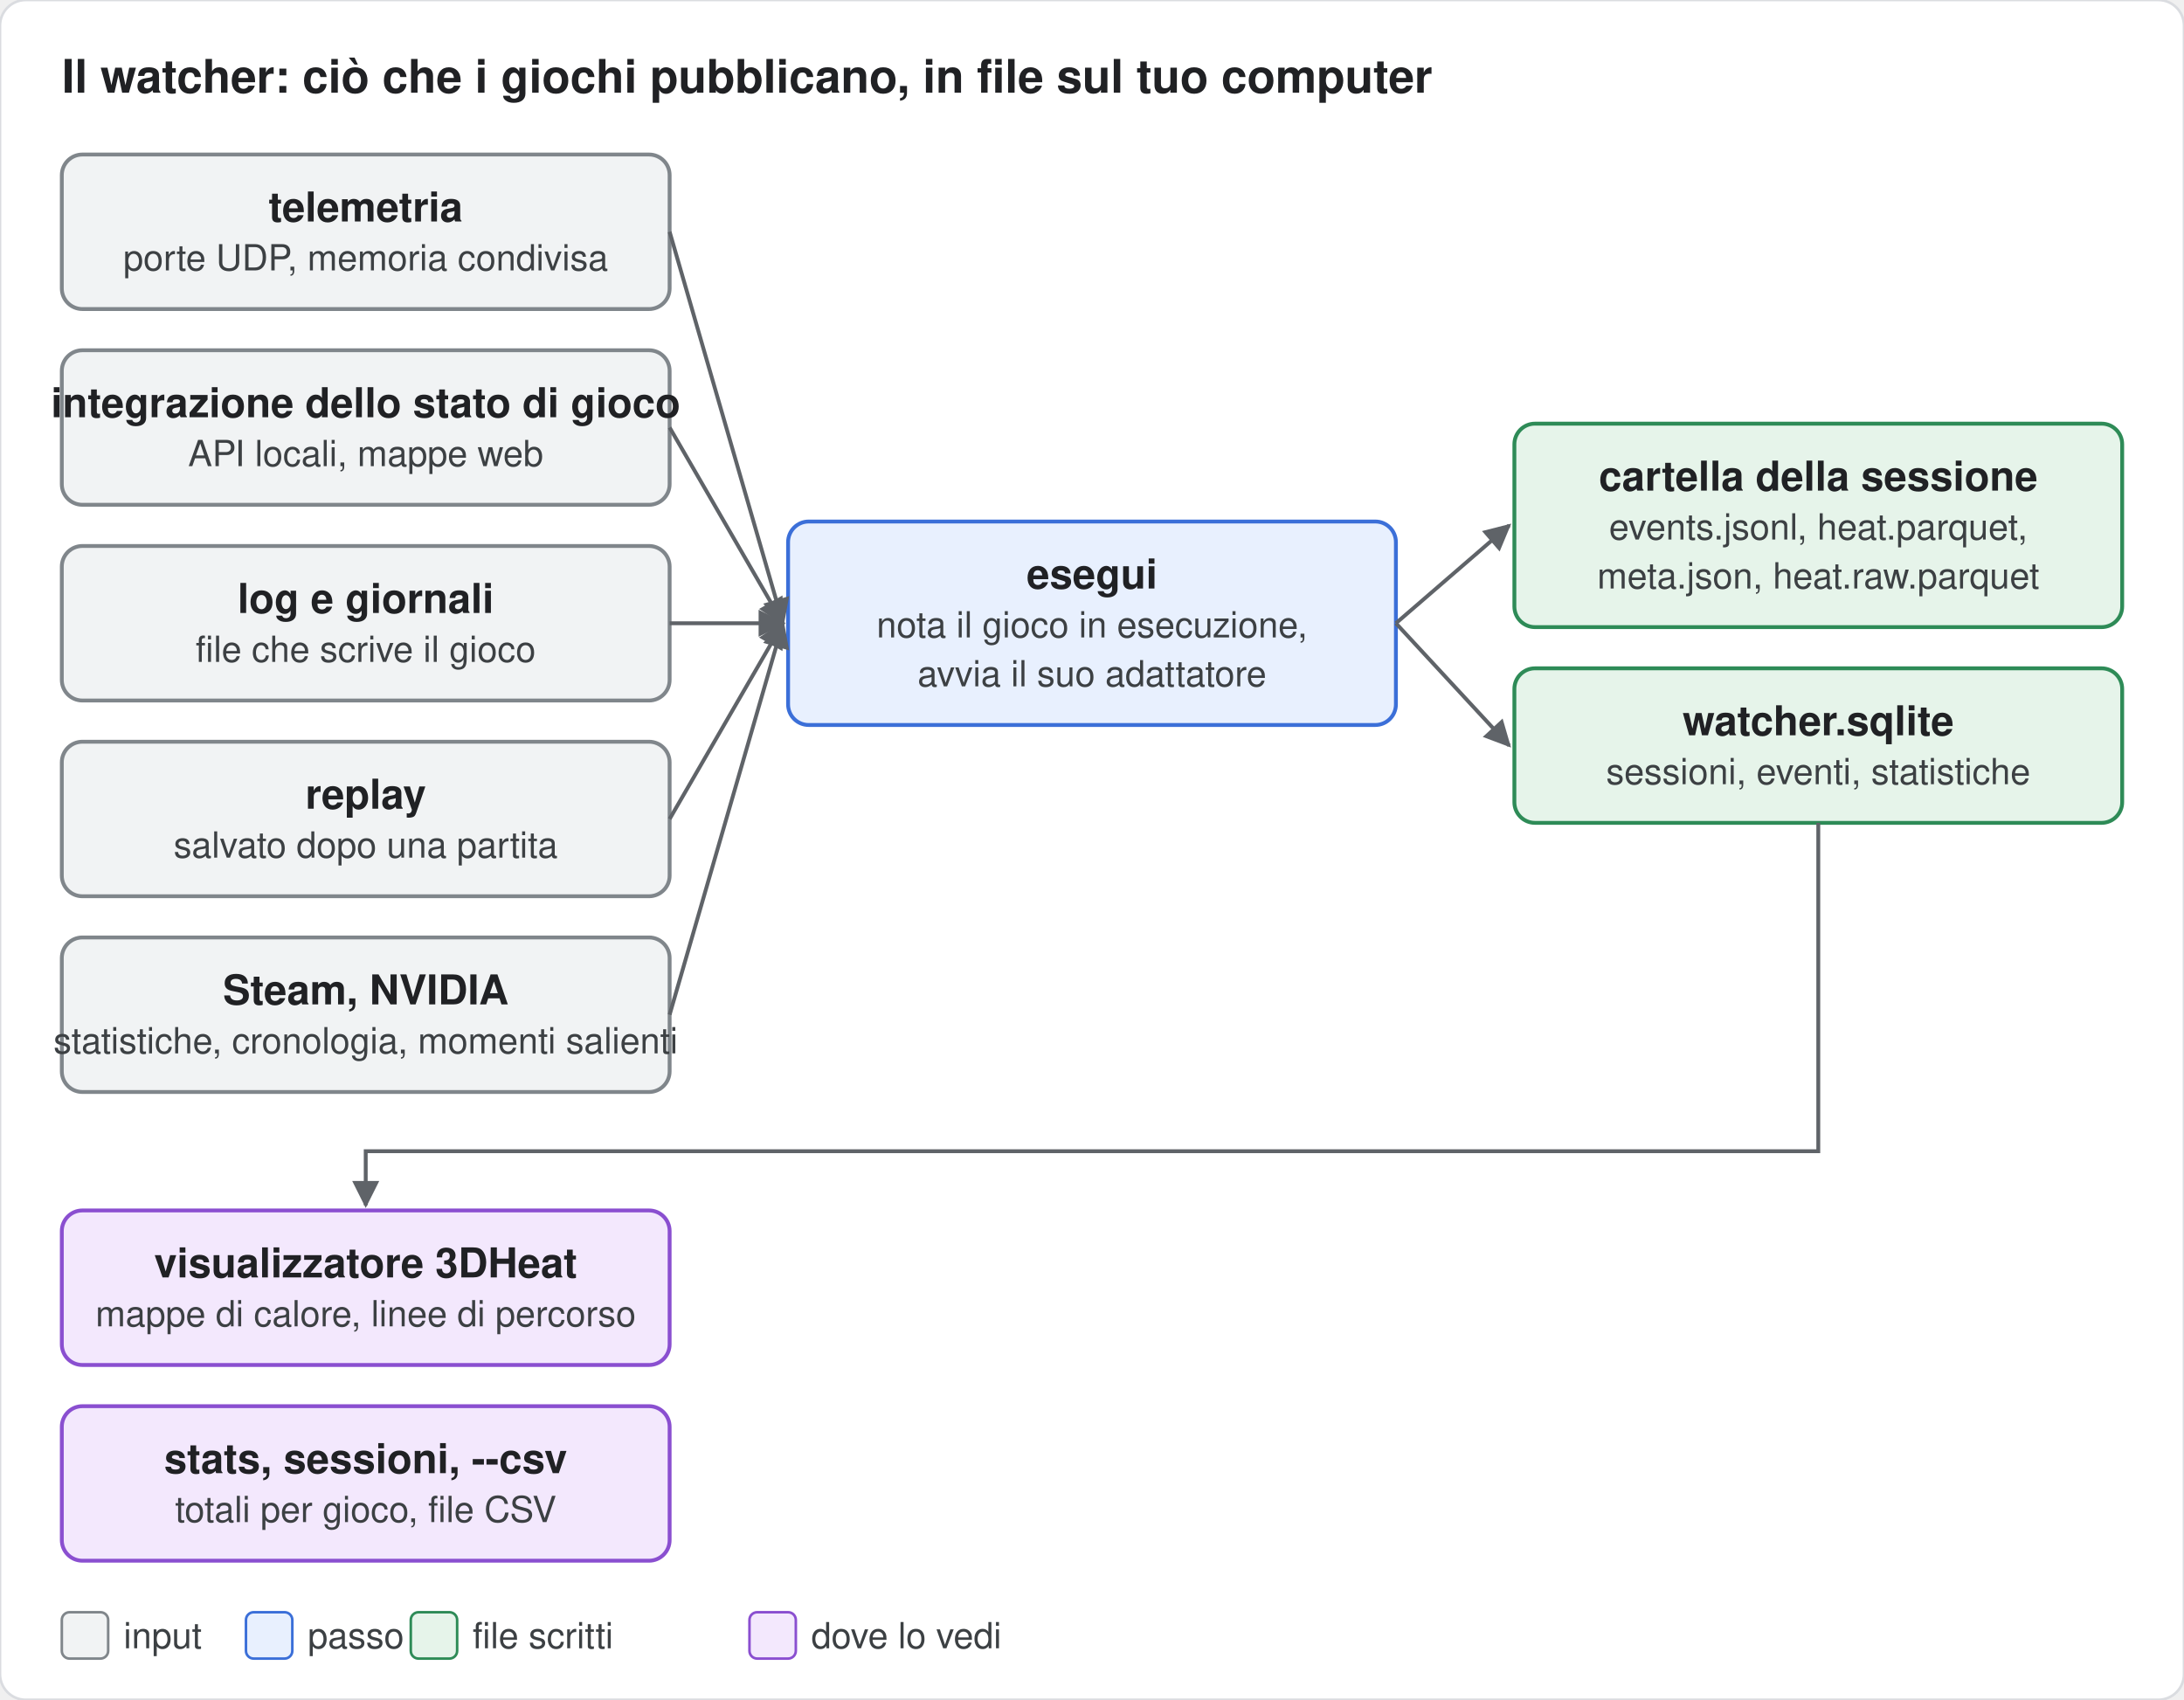
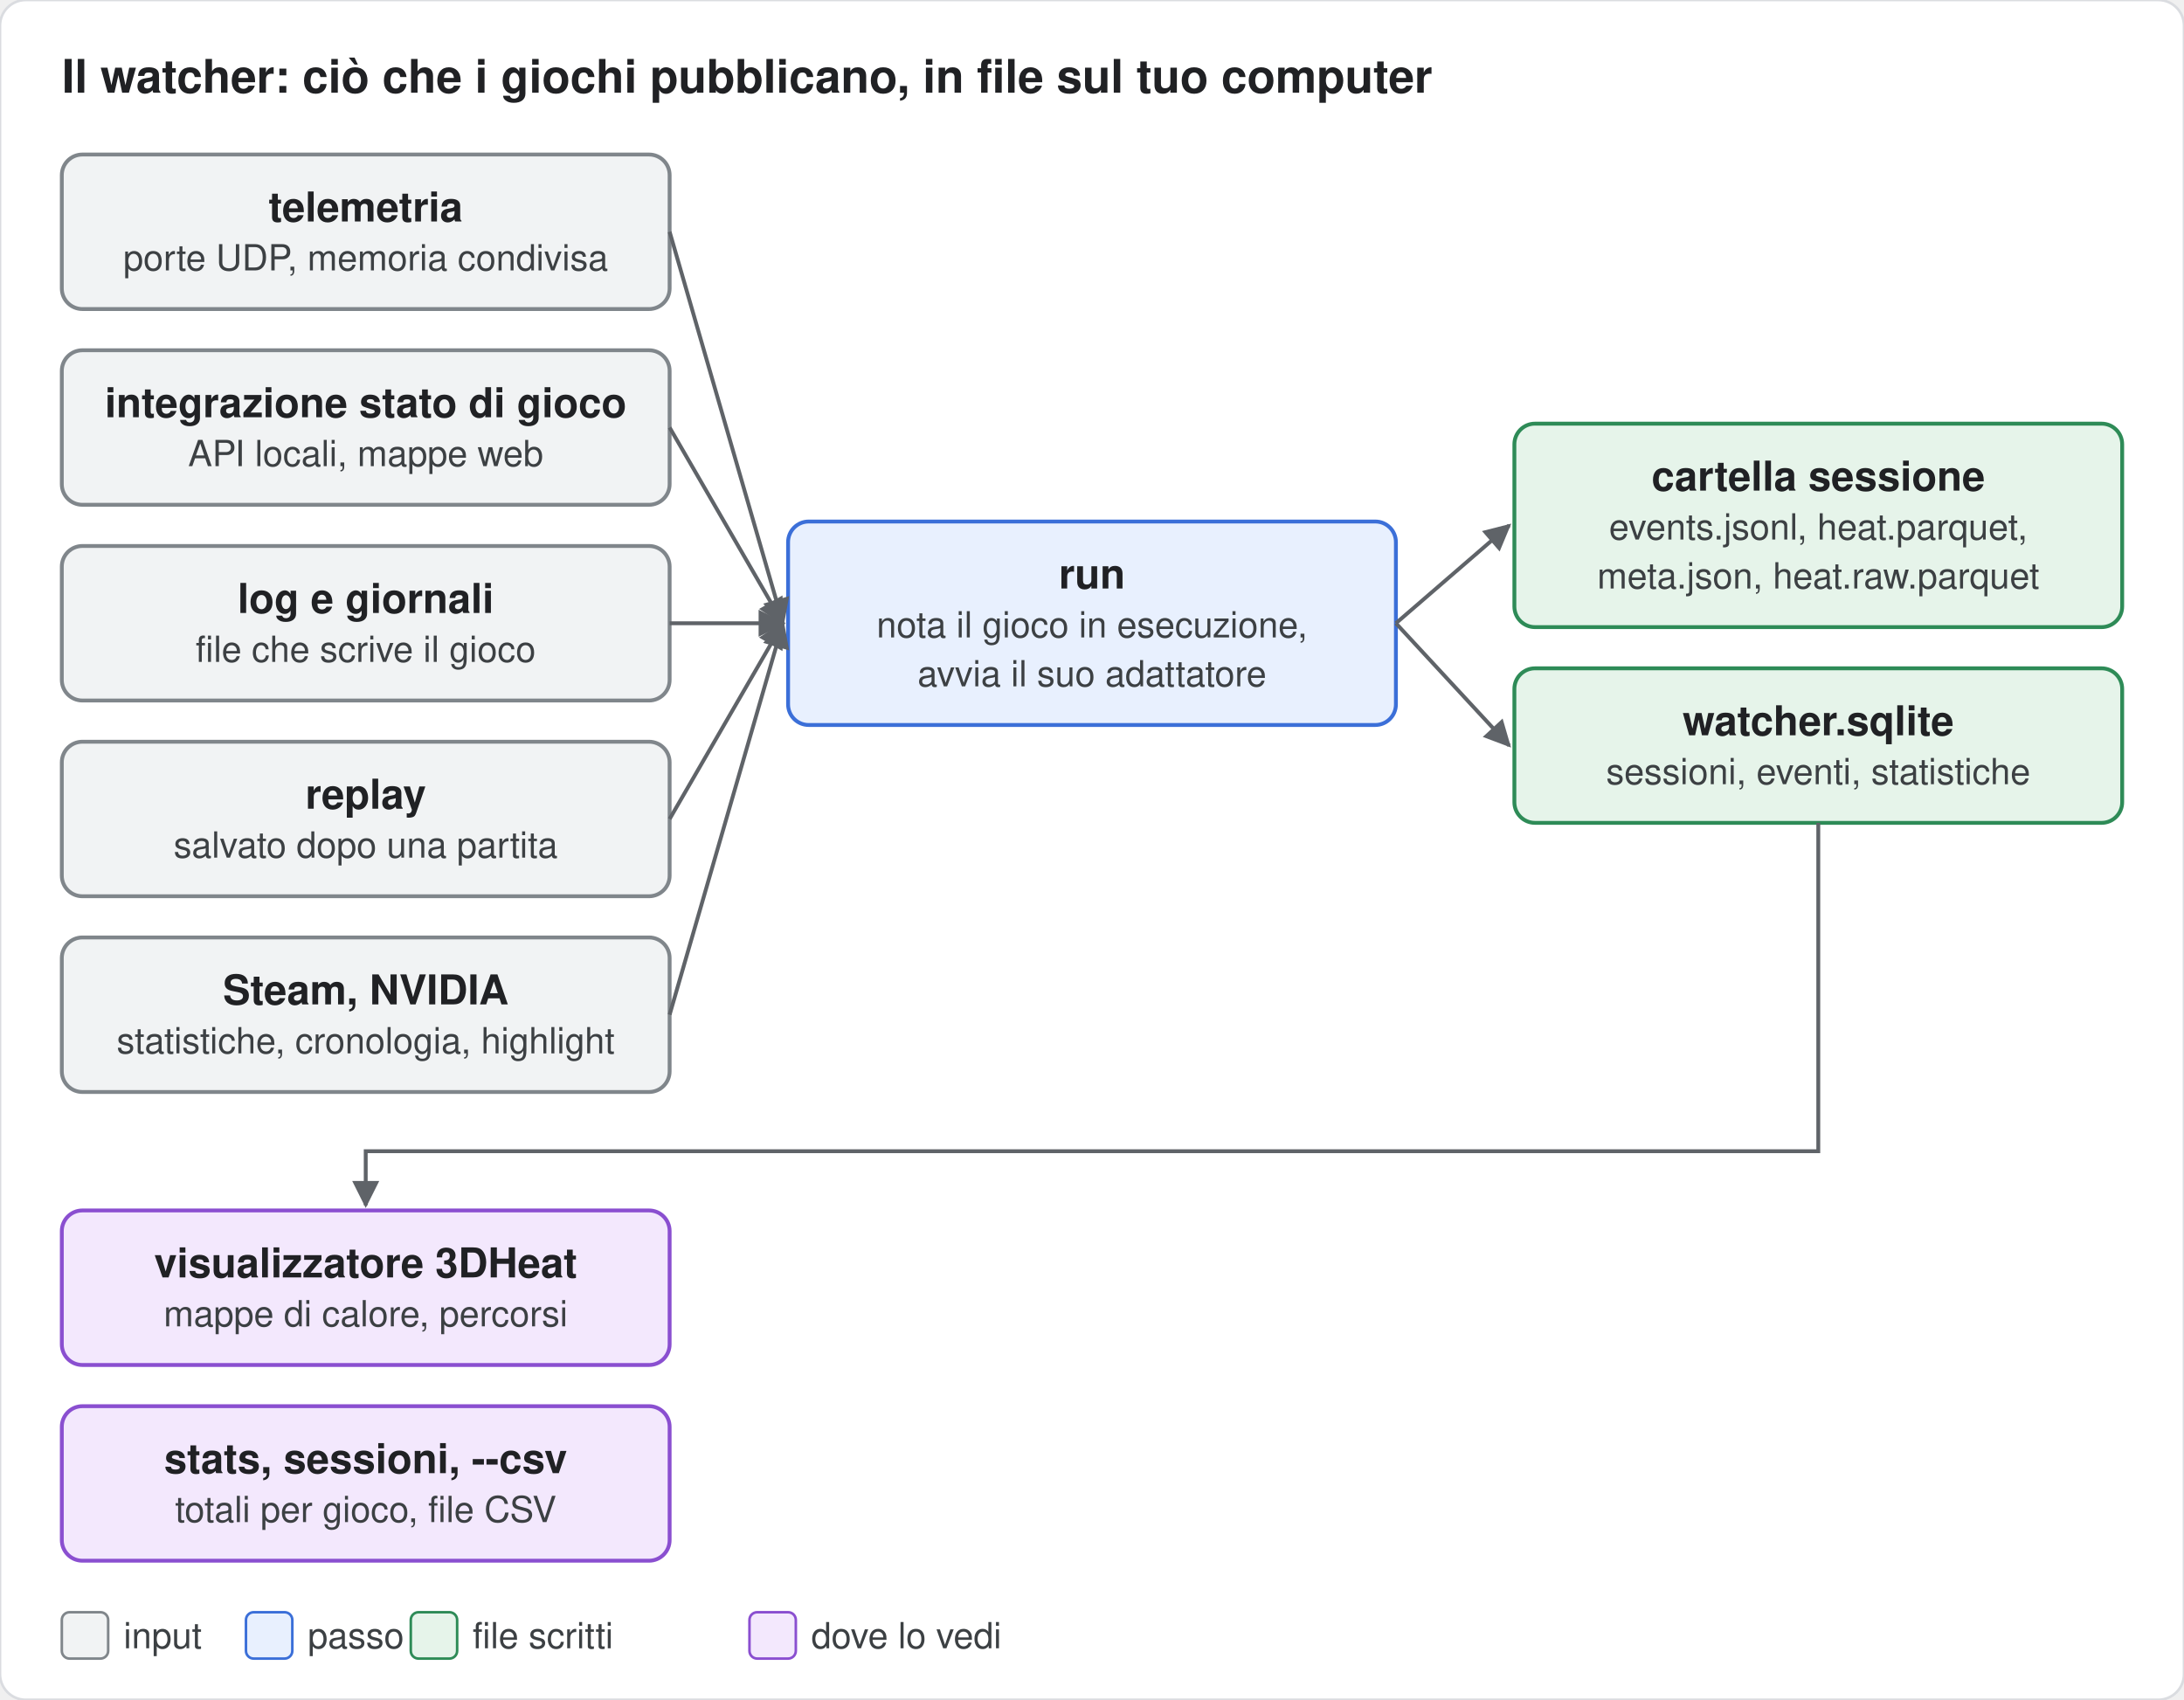
<svg xmlns="http://www.w3.org/2000/svg" width="848" height="660" viewBox="0 0 848 660" font-family="Segoe UI,Helvetica,Arial,sans-serif" role="img" aria-label="The watcher: what games publish, into files on your machine">
  <defs>
    <marker id="a" viewBox="0 0 10 10" refX="9" refY="5" markerWidth="7" markerHeight="7" orient="auto">
      <path d="M0,0 L10,5 L0,10 z" fill="#5f6368" />
    </marker>
  </defs>
  <rect width="848" height="660" rx="10" fill="#ffffff" stroke="#dadce0" />
  <text x="24" y="36" font-size="18" font-weight="600" fill="#202124">Il watcher: ciò che i giochi pubblicano, in file sul tuo computer</text>
  <rect x="24" y="60.0" width="236" height="60" rx="8" fill="#f1f3f4" stroke="#80868b" stroke-width="1.5" />
  <text x="142.0" y="86.0" text-anchor="middle" font-weight="600" font-size="16" fill="#202124">telemetria</text>
  <text x="142.0" y="105.0" text-anchor="middle" font-size="14" fill="#3c4043">porte UDP, memoria condivisa</text>
  <rect x="24" y="136.0" width="236" height="60" rx="8" fill="#f1f3f4" stroke="#80868b" stroke-width="1.5" />
-   <text x="142.0" y="162.0" text-anchor="middle" font-weight="600" font-size="16" fill="#202124">integrazione dello stato di gioco</text>
+   <text x="142.0" y="162.0" text-anchor="middle" font-weight="600" font-size="16" fill="#202124">integrazione stato di gioco</text>
  <text x="142.0" y="181.0" text-anchor="middle" font-size="14" fill="#3c4043">API locali, mappe web</text>
  <rect x="24" y="212.0" width="236" height="60" rx="8" fill="#f1f3f4" stroke="#80868b" stroke-width="1.5" />
  <text x="142.0" y="238.0" text-anchor="middle" font-weight="600" font-size="16" fill="#202124">log e giornali</text>
  <text x="142.0" y="257.0" text-anchor="middle" font-size="14" fill="#3c4043">file che scrive il gioco</text>
  <rect x="24" y="288.0" width="236" height="60" rx="8" fill="#f1f3f4" stroke="#80868b" stroke-width="1.5" />
  <text x="142.0" y="314.0" text-anchor="middle" font-weight="600" font-size="16" fill="#202124">replay</text>
  <text x="142.0" y="333.0" text-anchor="middle" font-size="14" fill="#3c4043">salvato dopo una partita</text>
  <rect x="24" y="364.0" width="236" height="60" rx="8" fill="#f1f3f4" stroke="#80868b" stroke-width="1.5" />
  <text x="142.0" y="390.0" text-anchor="middle" font-weight="600" font-size="16" fill="#202124">Steam, NVIDIA</text>
-   <text x="142.0" y="409.0" text-anchor="middle" font-size="14" fill="#3c4043">statistiche, cronologia, momenti salienti</text>
+   <text x="142.0" y="409.0" text-anchor="middle" font-size="14" fill="#3c4043">statistiche, cronologia, highlight</text>
  <rect x="306" y="202.5" width="236" height="79" rx="8" fill="#e8f0fe" stroke="#3b6fd8" stroke-width="1.5" />
-   <text x="424.0" y="228.5" text-anchor="middle" font-weight="600" font-size="16" fill="#202124">esegui</text>
+   <text x="424.0" y="228.5" text-anchor="middle" font-weight="600" font-size="16" fill="#202124">run</text>
  <text x="424.0" y="247.5" text-anchor="middle" font-size="14" fill="#3c4043">nota il gioco in esecuzione,</text>
  <text x="424.0" y="266.5" text-anchor="middle" font-size="14" fill="#3c4043">avvia il suo adattatore</text>
  <rect x="588" y="164.5" width="236" height="79" rx="8" fill="#e6f4ea" stroke="#2e8b57" stroke-width="1.5" />
-   <text x="706.0" y="190.5" text-anchor="middle" font-weight="600" font-size="16" fill="#202124">cartella della sessione</text>
+   <text x="706.0" y="190.5" text-anchor="middle" font-weight="600" font-size="16" fill="#202124">cartella sessione</text>
  <text x="706.0" y="209.5" text-anchor="middle" font-size="14" fill="#3c4043">events.jsonl, heat.parquet,</text>
  <text x="706.0" y="228.5" text-anchor="middle" font-size="14" fill="#3c4043">meta.json, heat.raw.parquet</text>
  <rect x="588" y="259.5" width="236" height="60" rx="8" fill="#e6f4ea" stroke="#2e8b57" stroke-width="1.5" />
  <text x="706.0" y="285.5" text-anchor="middle" font-weight="600" font-size="16" fill="#202124">watcher.sqlite</text>
  <text x="706.0" y="304.5" text-anchor="middle" font-size="14" fill="#3c4043">sessioni, eventi, statistiche</text>
  <line x1="260" y1="90.0" x2="304" y2="242.0" stroke="#5f6368" stroke-width="1.5" marker-end="url(#a)" />
  <line x1="260" y1="166.0" x2="304" y2="242.0" stroke="#5f6368" stroke-width="1.5" marker-end="url(#a)" />
  <line x1="260" y1="242.0" x2="304" y2="242.0" stroke="#5f6368" stroke-width="1.5" marker-end="url(#a)" />
  <line x1="260" y1="318.0" x2="304" y2="242.0" stroke="#5f6368" stroke-width="1.5" marker-end="url(#a)" />
  <line x1="260" y1="394.0" x2="304" y2="242.0" stroke="#5f6368" stroke-width="1.5" marker-end="url(#a)" />
  <line x1="542" y1="242.0" x2="586" y2="204.0" stroke="#5f6368" stroke-width="1.5" marker-end="url(#a)" />
  <line x1="542" y1="242.0" x2="586" y2="289.5" stroke="#5f6368" stroke-width="1.5" marker-end="url(#a)" />
  <path d="M706.0,319.5 V447.0 H142.0 V468.0" fill="none" stroke="#5f6368" stroke-width="1.5" marker-end="url(#a)" />
  <rect x="24" y="470.0" width="236" height="60" rx="8" fill="#f3e8fd" stroke="#8a4fd0" stroke-width="1.5" />
  <text x="142.0" y="496.0" text-anchor="middle" font-weight="600" font-size="16" fill="#202124">visualizzatore 3DHeat</text>
-   <text x="142.0" y="515.0" text-anchor="middle" font-size="14" fill="#3c4043">mappe di calore, linee di percorso</text>
+   <text x="142.0" y="515.0" text-anchor="middle" font-size="14" fill="#3c4043">mappe di calore, percorsi</text>
  <rect x="24" y="546.0" width="236" height="60" rx="8" fill="#f3e8fd" stroke="#8a4fd0" stroke-width="1.5" />
  <text x="142.0" y="572.0" text-anchor="middle" font-weight="600" font-size="16" fill="#202124">stats, sessioni, --csv</text>
  <text x="142.0" y="591.0" text-anchor="middle" font-size="14" fill="#3c4043">totali per gioco, file CSV</text>
  <rect x="24" y="626" width="18" height="18" rx="3" fill="#f1f3f4" stroke="#80868b" />
  <text x="48" y="640" font-size="14" fill="#3c4043">input</text>
  <rect x="95.5" y="626" width="18" height="18" rx="3" fill="#e8f0fe" stroke="#3b6fd8" />
  <text x="119.5" y="640" font-size="14" fill="#3c4043">passo</text>
  <rect x="159.5" y="626" width="18" height="18" rx="3" fill="#e6f4ea" stroke="#2e8b57" />
  <text x="183.5" y="640" font-size="14" fill="#3c4043">file scritti</text>
  <rect x="291.0" y="626" width="18" height="18" rx="3" fill="#f3e8fd" stroke="#8a4fd0" />
  <text x="315.0" y="640" font-size="14" fill="#3c4043">dove lo vedi</text>
</svg>
